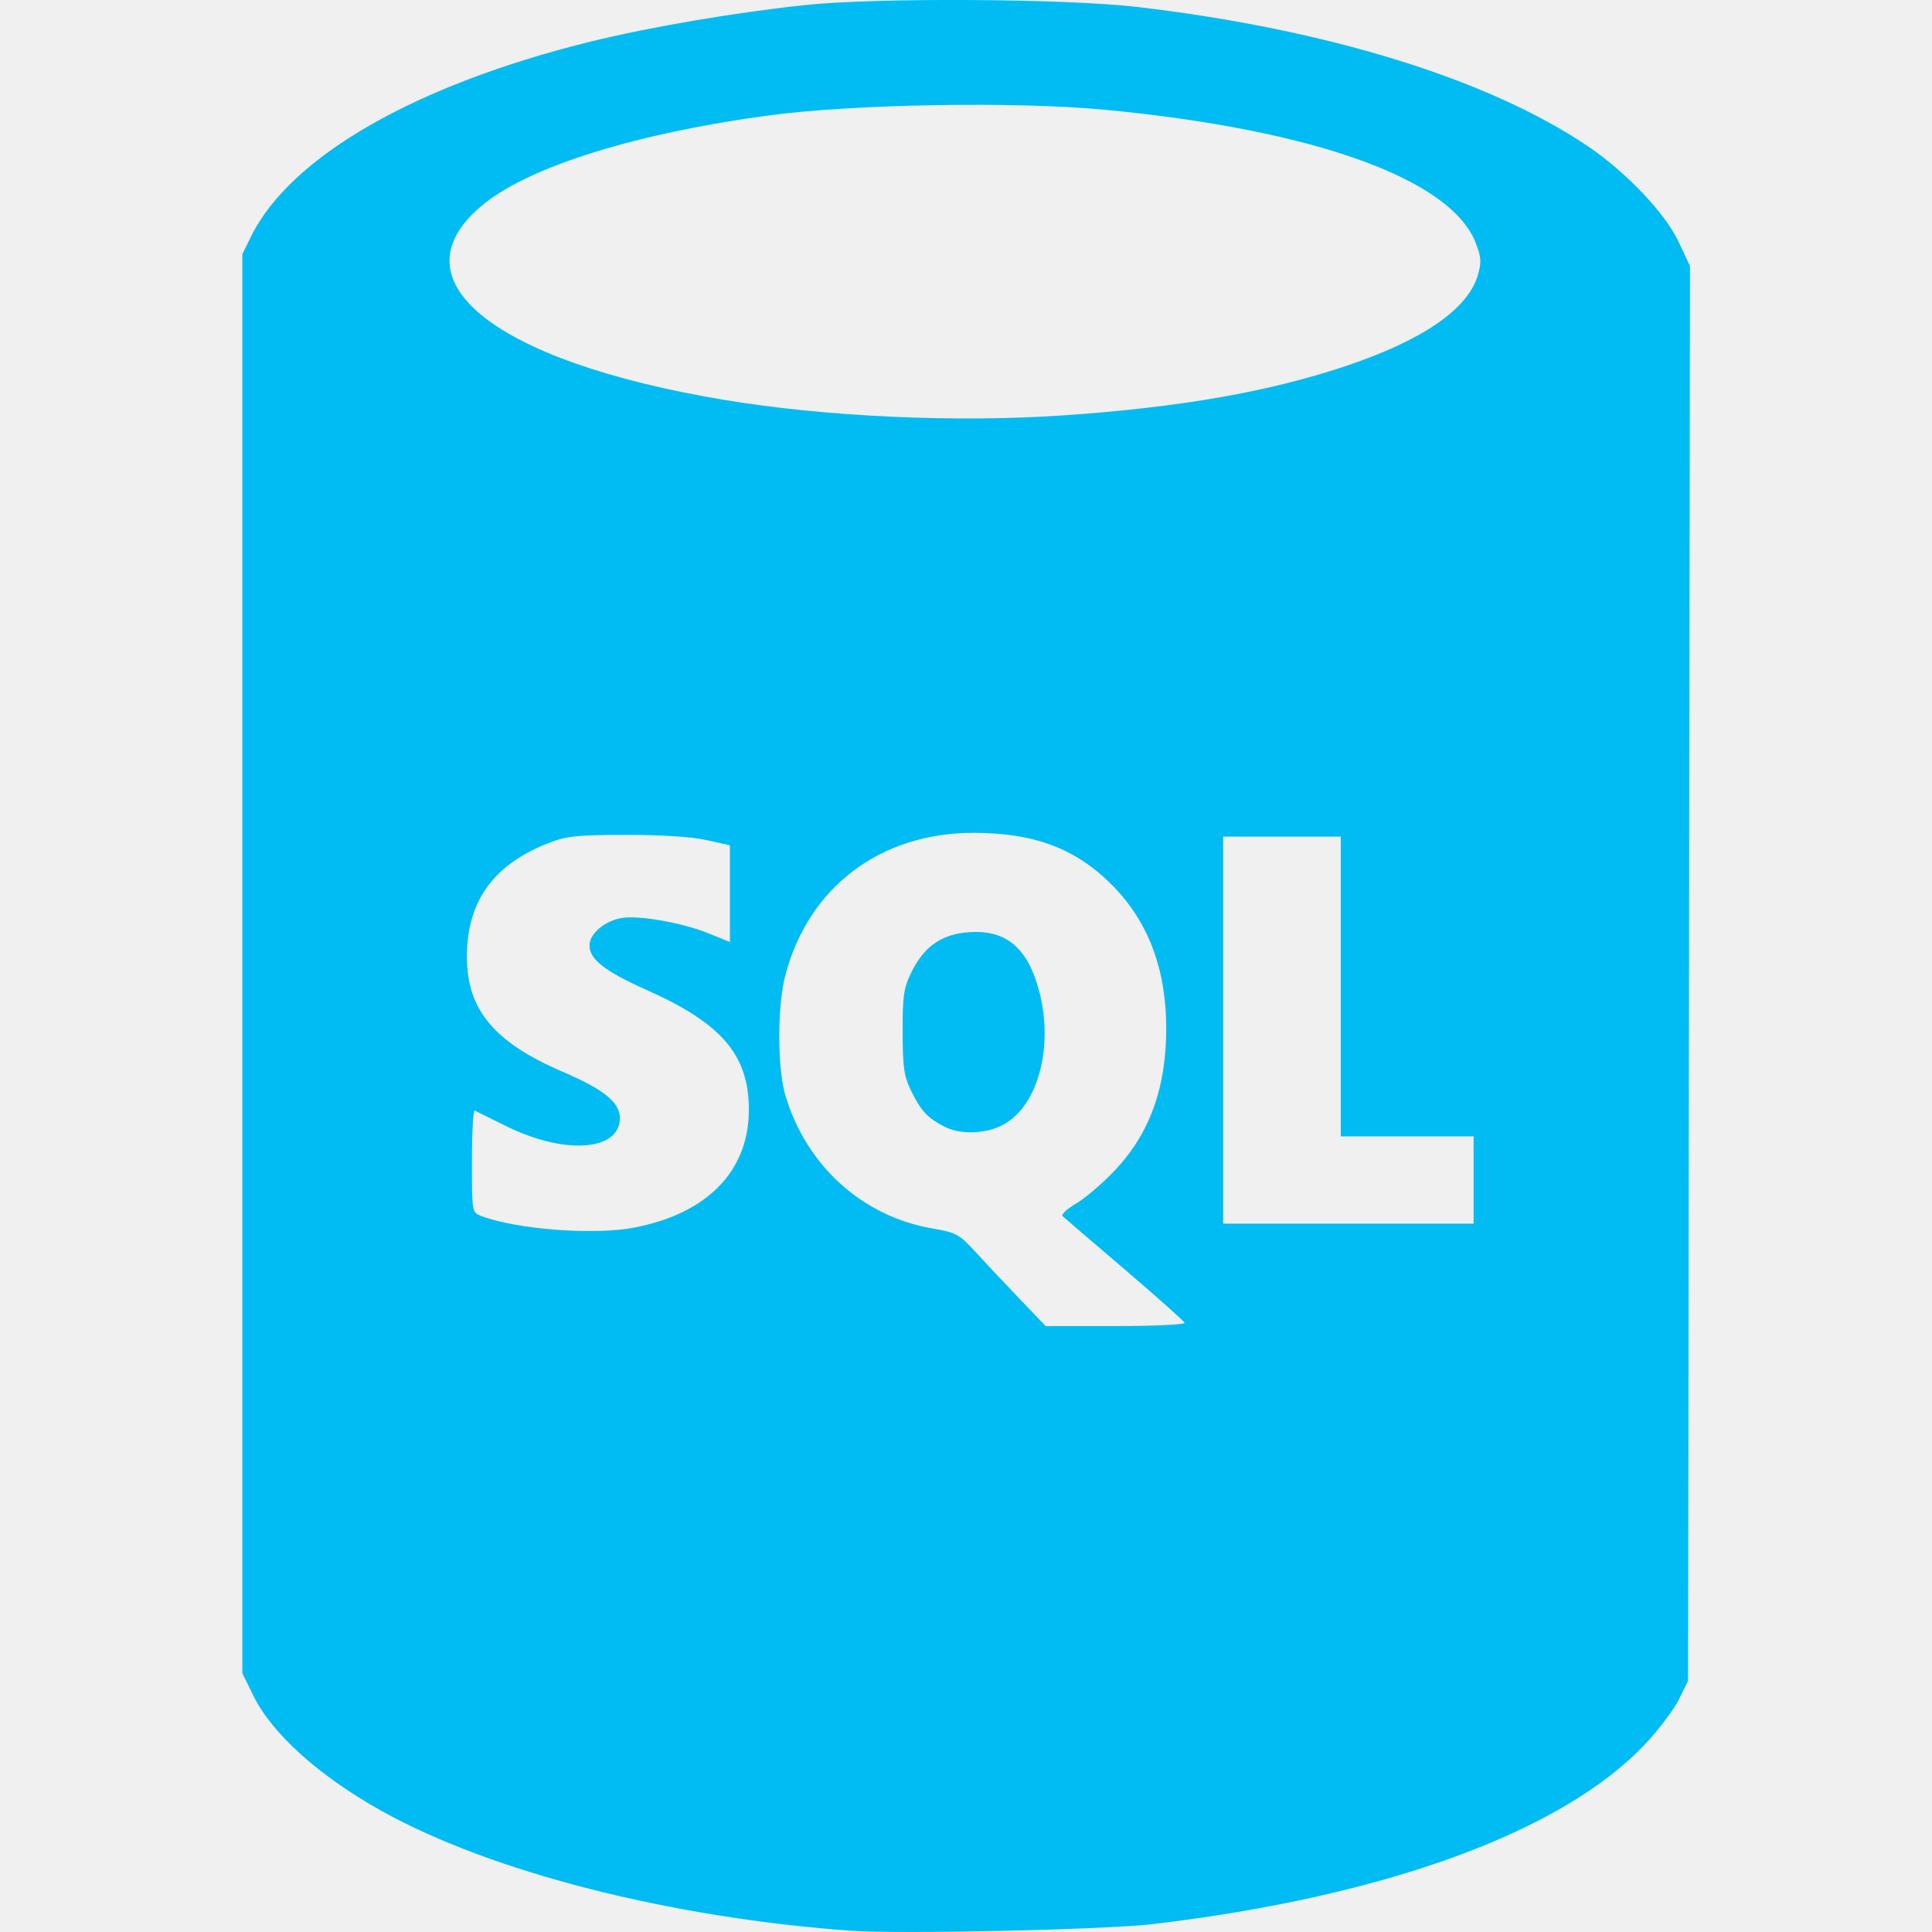
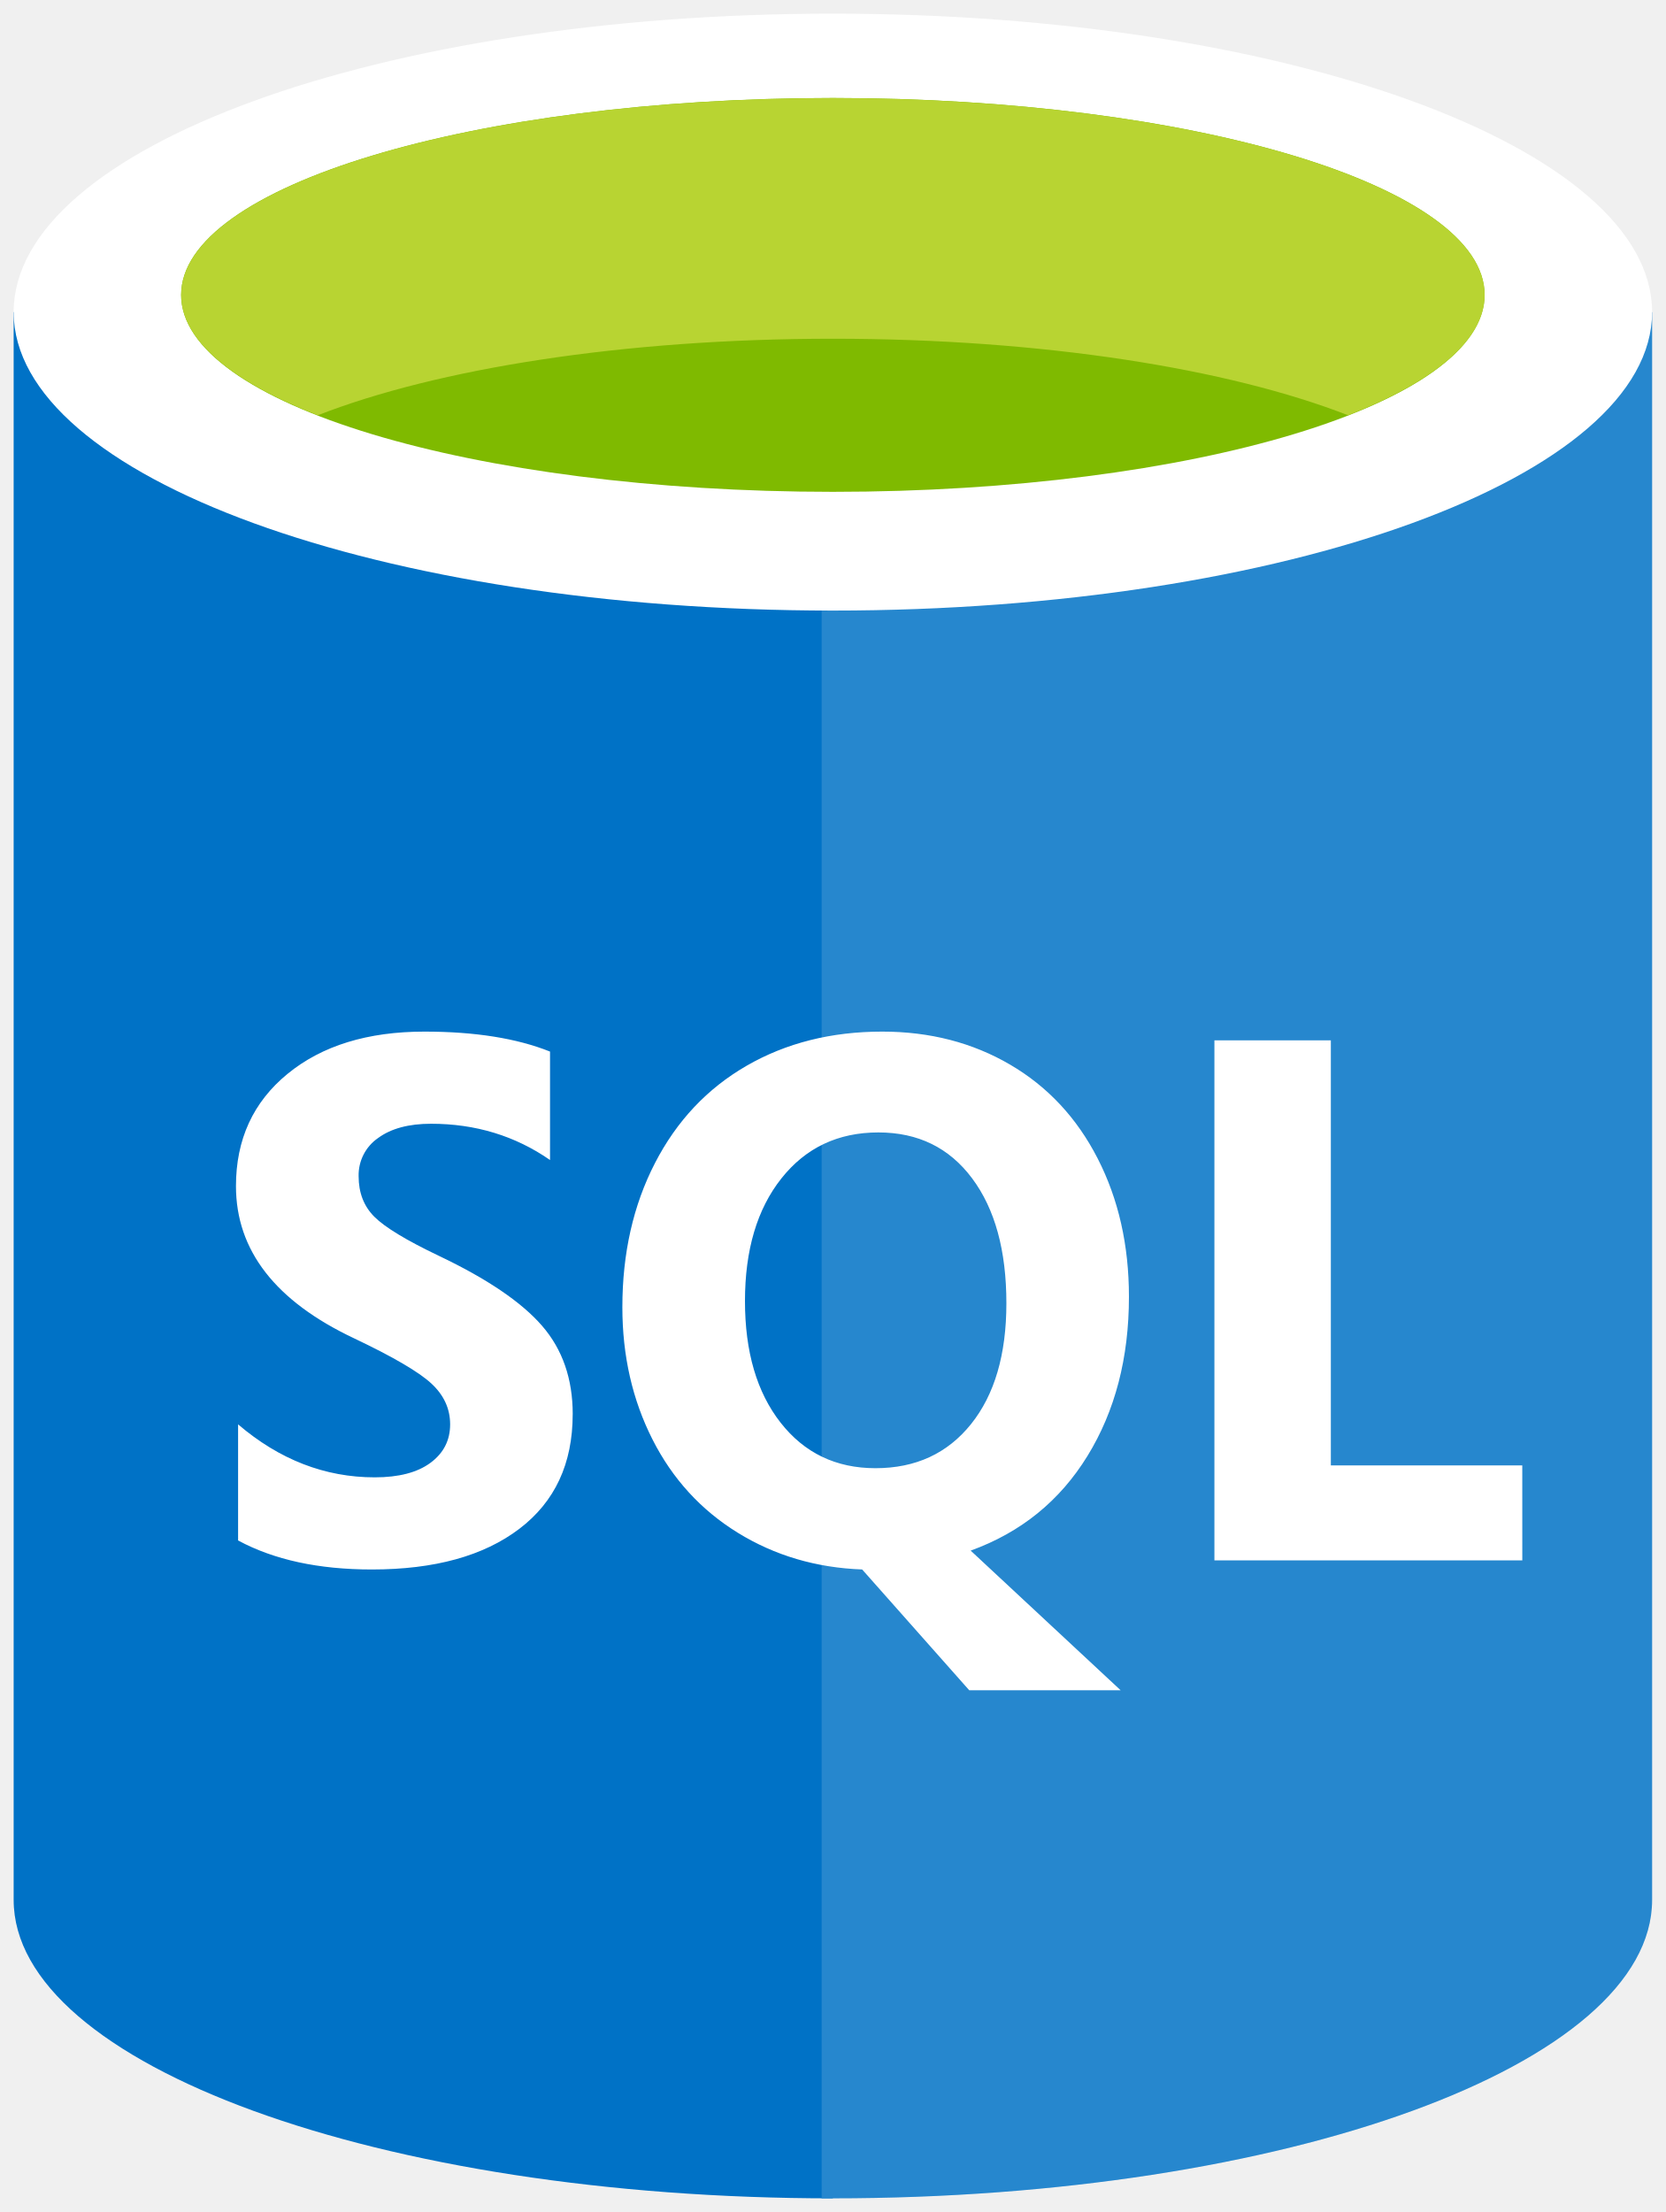
- <svg xmlns="http://www.w3.org/2000/svg" width="800px" height="800px" viewBox="-8.78 0 70 70">
-   <path d="m 852.971,1013.936 c -6.552,-0.472 -13.029,-2.122 -17,-4.33 -2.262,-1.258 -3.986,-2.803 -4.662,-4.181 l -0.402,-0.82 0,-25.708 0,-25.708 0.318,-0.646 c 1.423,-2.889 5.964,-5.494 12.304,-7.056 2.152,-0.53 5.259,-1.059 7.793,-1.325 2.588,-0.272 9.448,-0.231 12.029,0.073 6.861,0.806 12.7,2.611 16.298,5.038 1.388,0.936 2.811,2.433 3.294,3.464 l 0.414,0.884 -0.035,25.63 -0.035,25.63 -0.332,0.674 c -0.183,0.371 -0.734,1.101 -1.226,1.622 -2.992,3.171 -9.409,5.518 -17.827,6.517 -1.716,0.204 -9.169,0.369 -10.929,0.242 z m 12.075,-22.028 c -0.025,-0.066 -1.005,-0.938 -2.177,-1.939 -1.172,-1.001 -2.181,-1.867 -2.243,-1.924 -0.062,-0.058 0.155,-0.261 0.481,-0.452 0.326,-0.191 0.952,-0.724 1.389,-1.183 1.28,-1.343 1.885,-3.001 1.885,-5.174 0,-2.139 -0.652,-3.865 -1.957,-5.182 -1.315,-1.328 -2.826,-1.898 -5.025,-1.898 -3.39,0 -5.994,1.978 -6.825,5.185 -0.286,1.103 -0.284,3.332 0.003,4.31 0.749,2.551 2.79,4.404 5.331,4.839 0.86,0.147 0.976,0.211 1.562,0.851 0.348,0.381 1.063,1.141 1.588,1.689 l 0.955,0.997 2.539,0 c 1.396,0 2.518,-0.054 2.493,-0.119 z m -8.707,-7.108 c -0.611,-0.319 -0.842,-0.566 -1.191,-1.275 -0.269,-0.547 -0.315,-0.859 -0.318,-2.152 -0.003,-1.314 0.039,-1.598 0.32,-2.169 0.46,-0.934 1.094,-1.376 2.074,-1.447 1.365,-0.099 2.152,0.571 2.565,2.18 0.506,1.973 -0.05,4.071 -1.265,4.767 -0.637,0.365 -1.587,0.407 -2.185,0.095 z m -11.253,3.663 c 2.662,-0.505 4.173,-2.053 4.173,-4.275 0,-1.971 -0.975,-3.12 -3.672,-4.324 -1.543,-0.689 -2.102,-1.121 -2.102,-1.627 0,-0.419 0.531,-0.878 1.148,-0.993 0.603,-0.113 2.202,0.165 3.147,0.547 l 0.792,0.32 0,-1.752 0,-1.752 -0.859,-0.191 c -0.531,-0.118 -1.647,-0.189 -2.921,-0.185 -1.805,0 -2.159,0.044 -2.838,0.314 -1.984,0.788 -2.926,2.13 -2.911,4.149 0.014,1.89 1.011,3.069 3.492,4.129 1.464,0.626 2.051,1.102 2.051,1.665 0,1.196 -1.994,1.344 -4.104,0.303 -0.578,-0.285 -1.097,-0.541 -1.154,-0.57 -0.057,-0.028 -0.103,0.79 -0.103,1.819 0,1.862 0.002,1.871 0.339,2 1.27,0.483 4.076,0.698 5.524,0.423 z m 30.431,-1.728 0,-1.581 -2.406,0 -2.406,0 0,-5.43 0,-5.43 -2.131,0 -2.131,0 0,7.011 0,7.011 4.537,0 4.537,0 0,-1.581 z m -14.847,-27.705 c 4.234,-0.294 7.409,-0.848 10.202,-1.782 2.783,-0.93 4.426,-2.056 4.794,-3.283 0.142,-0.473 0.131,-0.652 -0.067,-1.171 -0.888,-2.325 -5.847,-4.11 -13.425,-4.835 -3.242,-0.31 -9.137,-0.209 -12.227,0.208 -4.716,0.637 -8.543,1.821 -10.245,3.168 -3.443,2.726 0.198,5.724 8.664,7.135 3.671,0.612 8.427,0.828 12.304,0.559 z" fill="#00bcf2" transform="translate(-830.906 -943.981)" />
+ <svg xmlns="http://www.w3.org/2000/svg" xmlns:xlink="http://www.w3.org/1999/xlink" viewBox="0 0 61 81" fill="#fff" fill-rule="evenodd" stroke="#000" stroke-linecap="round" stroke-linejoin="round">
+   <use xlink:href="#A" x=".5" y=".5" />
+   <symbol id="A" overflow="visible">
+     <g fill="#0072c6" stroke="none">
+       <path d="M0 10.929v58.14C0 75.106 13.432 80 30 80V10.929H0z" />
+       <use xlink:href="#C" />
+     </g>
+     <use xlink:href="#C" opacity=".15" stroke="none" />
+     <path d="M60 10.929c0 6.036-13.432 10.929-30 10.929S0 16.965 0 10.929 13.432 0 30 0s30 4.893 30 10.929" stroke="none" />
+     <path d="M53.866 10.299c0 3.985-10.685 7.211-23.866 7.211S6.132 14.284 6.132 10.299 16.819 3.088 30 3.088s23.866 3.228 23.866 7.211" fill="#7fba00" stroke="none" />
+     <path d="M48.867 14.707c3.124-1.219 5.002-2.745 5.002-4.404C53.868 6.318 43.183 3.09 30 3.09S6.134 6.318 6.134 10.303c0 1.658 1.877 3.185 5.002 4.404 4.363-1.704 11.182-2.803 18.865-2.803s14.5 1.099 18.866 2.803" fill="#b8d432" stroke="none" />
+     <path d="M20.472 51.287c0 1.807-.651 3.206-1.955 4.197s-3.102 1.488-5.399 1.488c-1.954 0-3.587-.354-4.899-1.063v-4.251c1.514 1.293 3.182 1.94 5.004 1.94.88 0 1.561-.177 2.041-.532s.72-.823.72-1.409c0-.575-.231-1.075-.693-1.5s-1.402-.974-2.819-1.647c-2.888-1.362-4.331-3.224-4.331-5.577 0-1.708.629-3.078 1.889-4.11s2.931-1.547 5.016-1.547c1.849 0 3.379.245 4.596.731v3.971c-1.276-.886-2.729-1.328-4.357-1.328-.818 0-1.465.174-1.94.523a1.65 1.65 0 0 0-.712 1.401c0 .602.191 1.096.575 1.481s1.168.861 2.356 1.428c1.77.842 3.03 1.695 3.784 2.563s1.125 1.95 1.125 3.241zm20.37-4.302c0 2.24-.507 4.185-1.519 5.83s-2.438 2.801-4.277 3.466l5.491 5.113h-5.544l-3.921-4.423c-1.681-.061-3.198-.509-4.549-1.341s-2.395-1.972-3.129-3.42-1.103-3.062-1.103-4.841c0-1.974.398-3.734 1.194-5.279s1.916-2.734 3.36-3.566 3.097-1.248 4.965-1.248c1.741 0 3.302.403 4.68 1.209s2.446 1.951 3.208 3.439 1.144 3.175 1.144 5.06zm-4.488.24c0-1.931-.418-3.455-1.255-4.576s-1.98-1.681-3.433-1.681c-1.479 0-2.662.562-3.552 1.685s-1.333 2.621-1.333 4.489c0 1.86.435 3.344 1.306 4.455s2.028 1.666 3.472 1.666c1.471 0 2.636-.538 3.499-1.613s1.296-2.55 1.296-4.426zm18.893 9.414H43.972V37.596h4.264V53.16h7.01z" stroke="none" />
+   </symbol>
+   <defs>
+     <path id="C" d="M29.589 79.999H30c16.568 0 30-4.892 30-10.929v-58.14H29.589v69.07z" />
+   </defs>
</svg>
